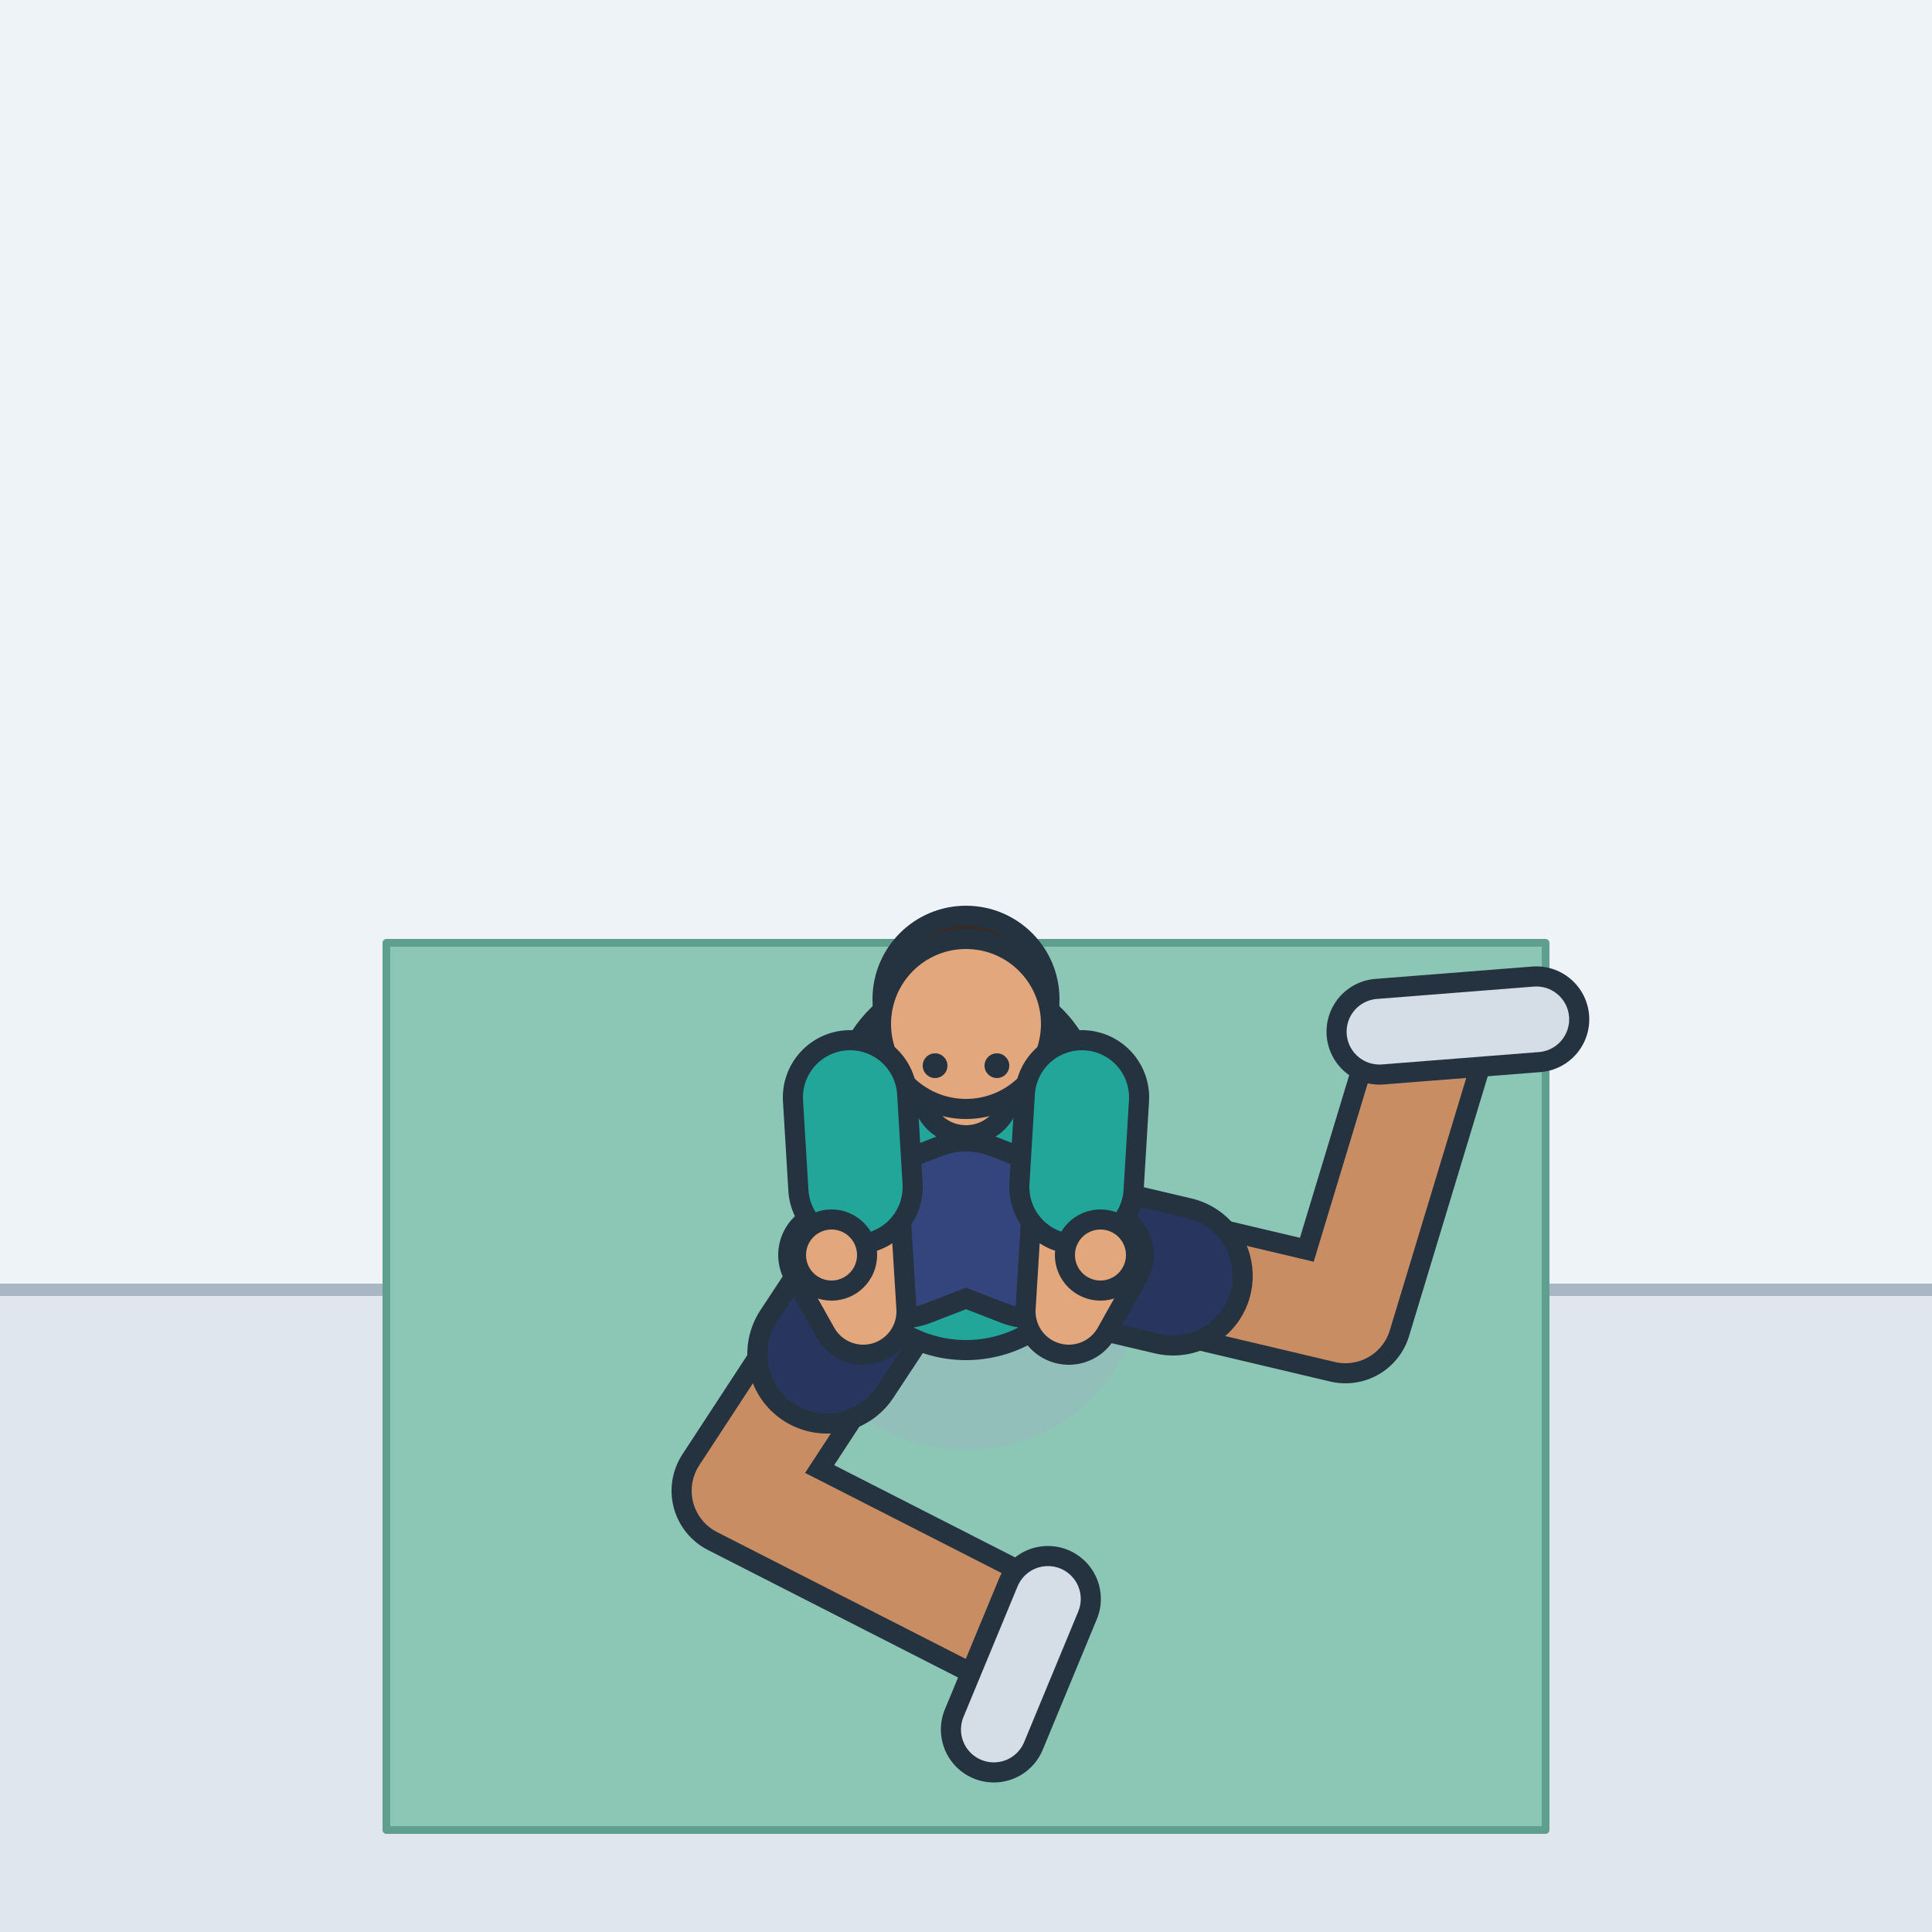
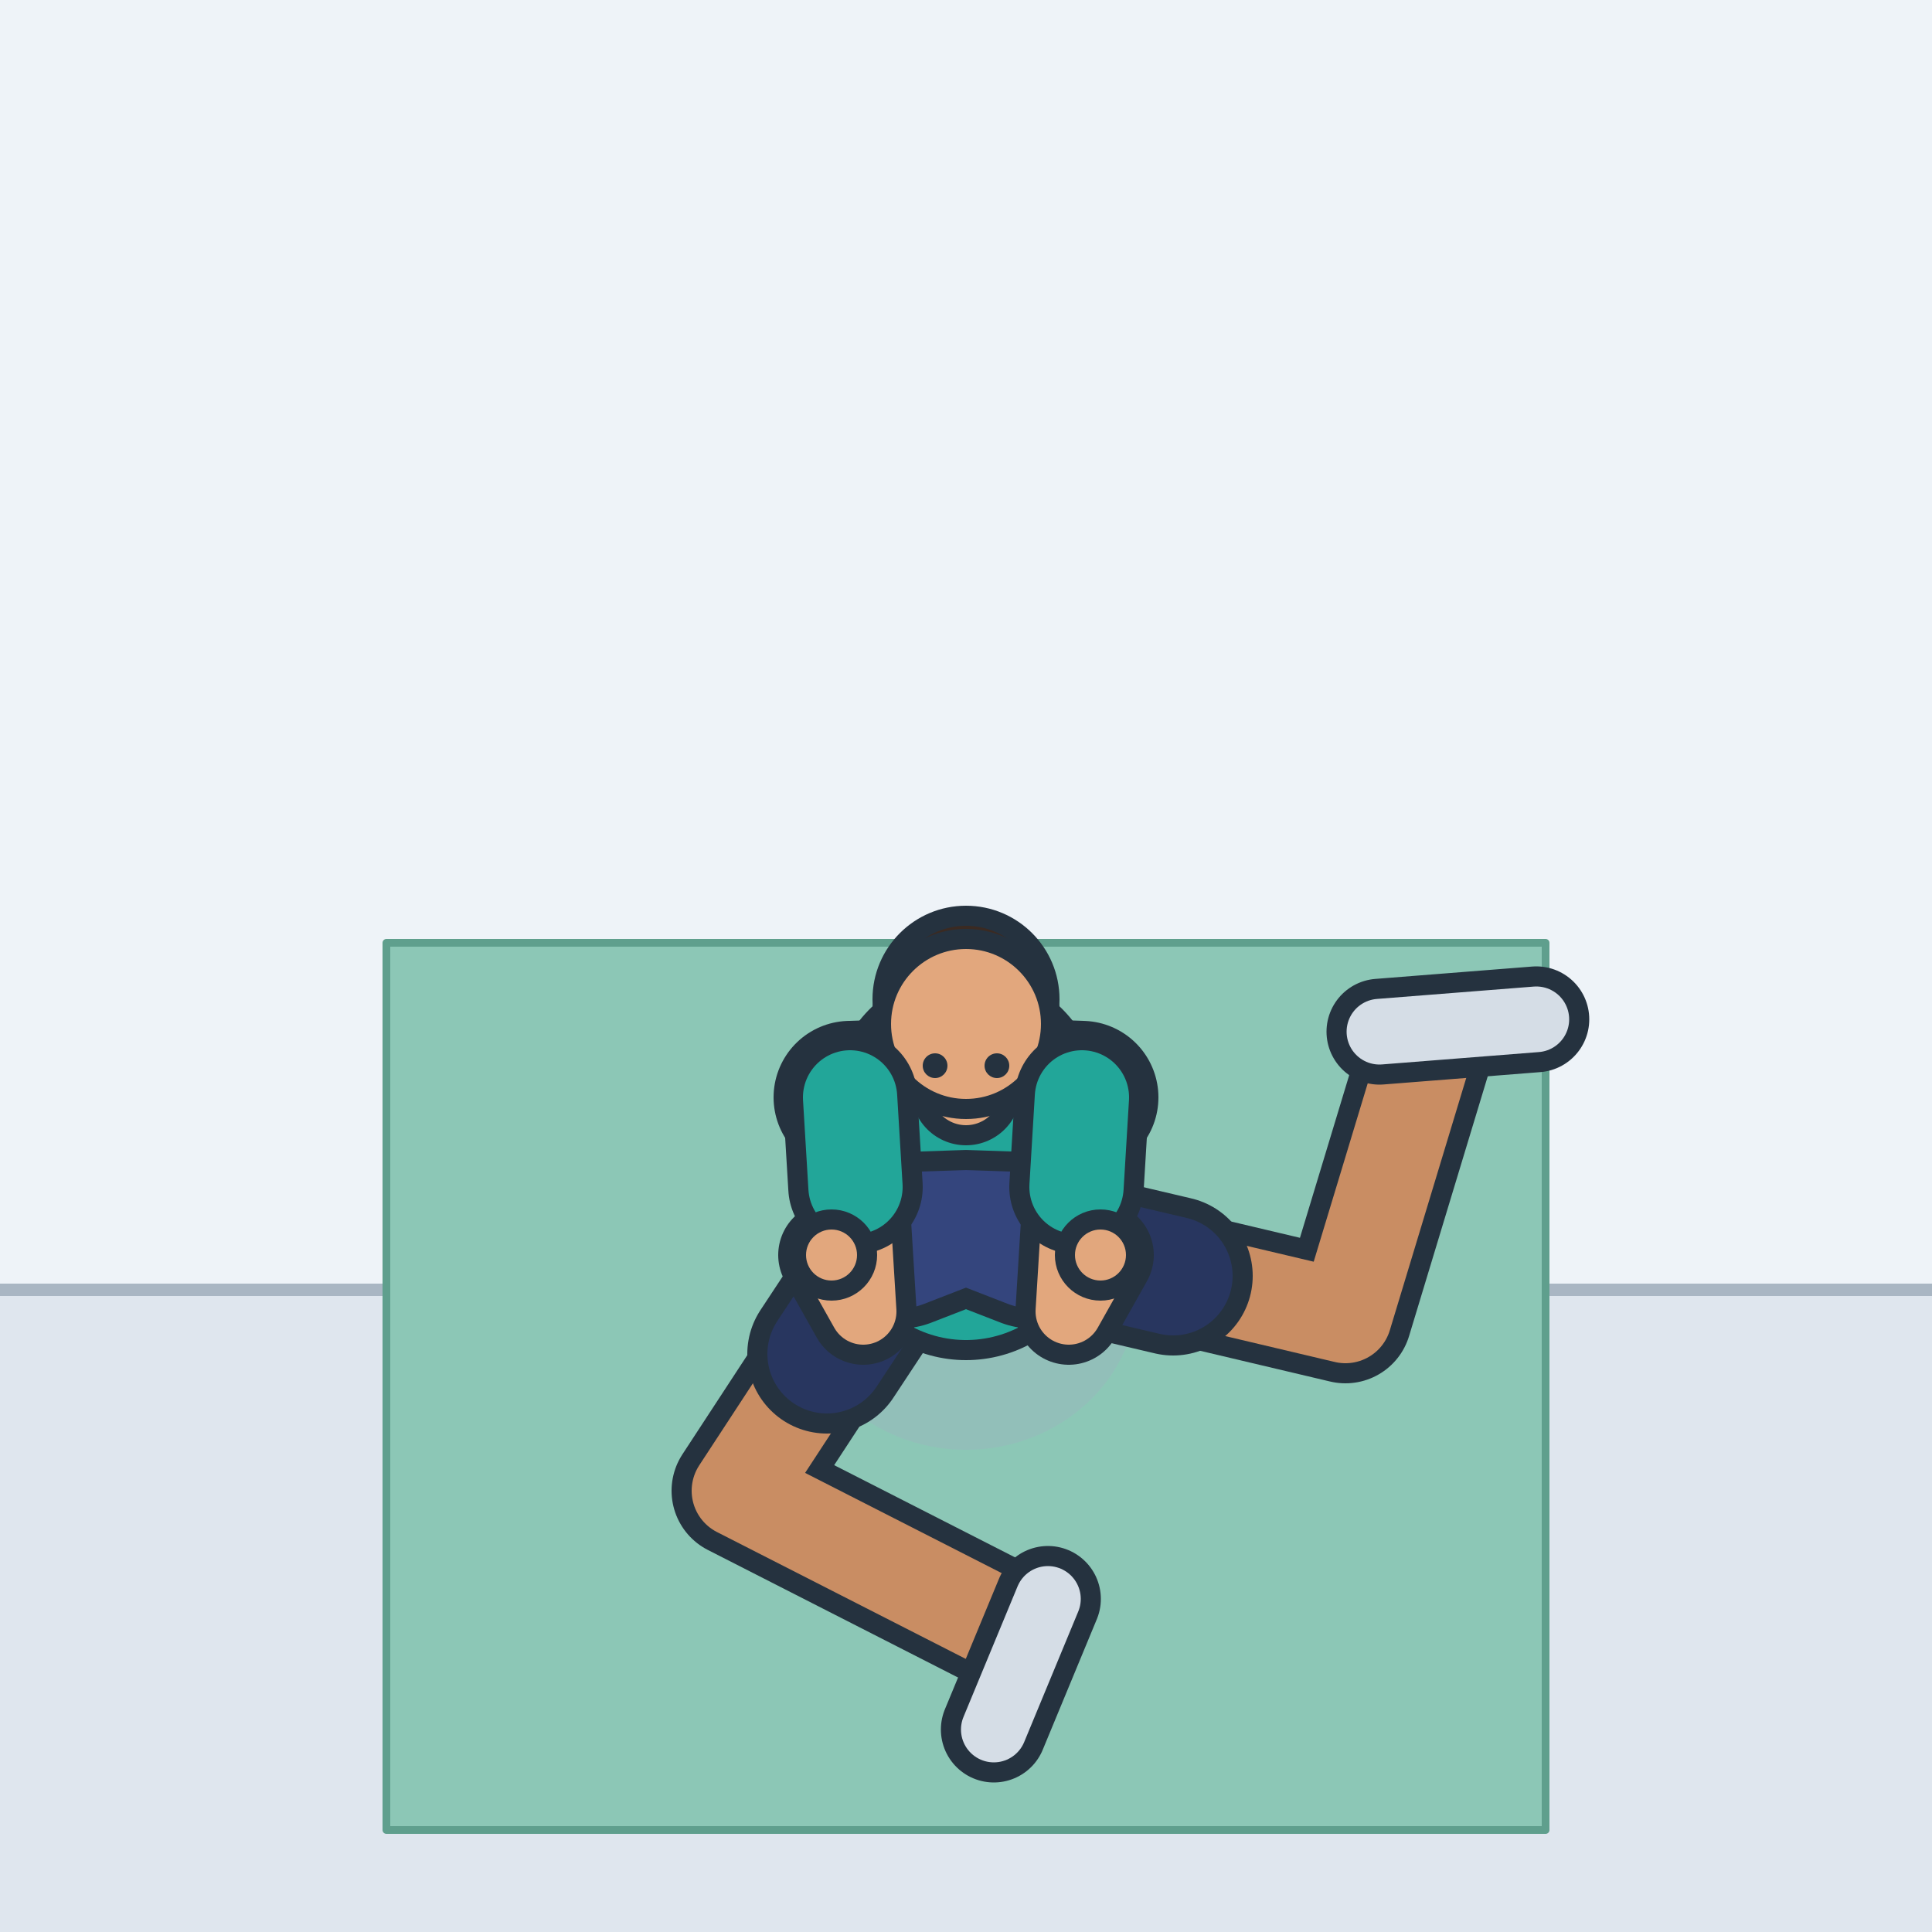
<svg xmlns="http://www.w3.org/2000/svg" width="260" height="260" viewBox="-125 -166.9 250 250" role="img" aria-label="90/90 hip switch">
  <style>.s{display:none}@media (prefers-reduced-motion:reduce){.a{display:none}.s{display:inline}}polyline{fill:none;stroke-linecap:round;stroke-linejoin:round}</style>
  <rect x="-125" y="-166.9" width="250" height="250" fill="#eef3f8" />
  <g class="a">
    <rect x="-125" y="0" width="250" height="83.1" fill="#dfe6ee" />
    <line x1="-125" y1="0" x2="125" y2="0" stroke="#a9b6c3" stroke-width="1.6" />
    <polygon points="75,-44.9 75,69.9 -75,69.9 -75,-44.9" fill="#8cc7b6" stroke="#5f9f8d" stroke-width="1" stroke-linejoin="round" />
    <ellipse cx="0" cy="0" rx="22.2" ry="20.7" fill="#9fb0c0" opacity="0.35">
      <animate attributeName="rx" dur="3s" repeatCount="indefinite" values="22.2;22.2;22.2;22.2;22.2;22.2;22.2;22.2;22.2;22.2;22.2;21.9;21.1;19.7;17.8;15.4;14;14;14;14;14;14;14;14;14;14;14;14;14;14;14;14;14.1;16.7;18.8;20.5;21.6;22.1;22.2;22.2;22.2;22.2;22.2;22.2;22.2;22.2;22.2;22.2;22.1;21.6;20.5;18.8;16.7;14.1;14;14;14;14;14;14;14;14;14;14;14;14;14;14;14;14;15.4;17.8;19.7;21.1;21.9;22.2" />
    </ellipse>
    <defs>
      <polyline id="alegL" points="8.5,-6.1 49.1,3.5 59.7,-31.5">
        <animate attributeName="points" dur="3s" repeatCount="indefinite" values="8.5,-6.1 49.1,3.5 59.7,-31.5;8.5,-6.1 49.1,3.5 59.7,-31.5;8.5,-6.1 49.1,3.5 59.7,-31.5;8.5,-6.1 49.1,3.5 59.7,-31.5;8.5,-6.1 49.1,3.5 59.7,-31.5;8.5,-6.1 49.1,3.5 59.7,-31.5;8.5,-6.1 49.1,3.5 59.7,-31.5;8.5,-6.1 49.1,3.5 59.7,-31.5;8.5,-6.1 49.1,3.5 59.7,-31.5;8.5,-6.1 49.1,3.5 59.7,-31.5;8.5,-6.1 49.1,3.5 59.7,-31.5;8.5,-6.1 49,3.6 59.8,-31.6;8.5,-6.1 49,3.9 60,-31.8;8.5,-6.1 48.8,4.3 60.3,-32;8.5,-6.1 48.6,4.9 60.6,-32.3;8.5,-6.1 48.3,5.7 61,-32.3;8.5,-6.1 47.9,6.6 61.1,-31.9;8.5,-6.1 47.5,7.7 61,-31;8.5,-6.1 46.9,8.8 60.5,-29.3;8.5,-6.1 46.3,10.1 59.3,-26.8;8.5,-6.1 45.5,11.4 57.3,-23.3;8.5,-6.1 44.7,12.7 54.4,-18.8;8.5,-6.1 43.7,14.1 50.6,-13.5;8.5,-6.1 42.7,15.5 45.9,-7.5;8.5,-6.1 41.5,16.8 40.4,-1.2;8.5,-6.1 40.3,18.1 34.4,5.4;8.5,-6.1 39.1,19.3 28.2,11.8;8.5,-6.1 37.9,20.4 22,17.9;8.5,-6.1 36.6,21.5 16.2,23.4;8.5,-6.1 35.4,22.4 11,28.2;8.5,-6.1 34.2,23.2 6.5,32.3;8.5,-6.1 33.1,23.9 2.7,35.6;8.5,-6.1 32.2,24.5 -0.2,38.3;8.5,-6.1 31.3,25 -2.4,40.4;8.5,-6.1 30.6,25.4 -4,42;8.5,-6.1 30.1,25.7 -5,43;8.5,-6.1 29.7,25.9 -5.7,43.7;8.5,-6.1 29.5,26 -6,44.1;8.5,-6.1 29.5,26 -6,44.1;8.5,-6.1 29.5,26 -6,44.1;8.5,-6.1 29.5,26 -6,44.1;8.5,-6.1 29.5,26 -6,44.1;8.5,-6.1 29.5,26 -6,44.1;8.5,-6.1 29.5,26 -6,44.1;8.5,-6.1 29.5,26 -6,44.1;8.5,-6.1 29.5,26 -6,44.1;8.5,-6.1 29.5,26 -6,44.1;8.5,-6.1 29.5,26 -6,44.1;8.5,-6.1 29.5,26 -6,44.1;8.5,-6.1 29.7,25.9 -5.7,43.7;8.5,-6.1 30.1,25.7 -5,43;8.5,-6.1 30.6,25.4 -4,42;8.5,-6.1 31.3,25 -2.4,40.4;8.5,-6.1 32.2,24.5 -0.2,38.3;8.5,-6.1 33.1,23.9 2.7,35.6;8.5,-6.1 34.2,23.2 6.5,32.3;8.5,-6.1 35.4,22.4 11,28.2;8.5,-6.1 36.6,21.5 16.2,23.4;8.5,-6.1 37.9,20.4 22,17.9;8.5,-6.1 39.1,19.3 28.2,11.8;8.5,-6.1 40.3,18.1 34.4,5.4;8.5,-6.1 41.5,16.8 40.4,-1.2;8.5,-6.1 42.7,15.5 45.9,-7.5;8.5,-6.1 43.7,14.1 50.6,-13.5;8.5,-6.1 44.7,12.7 54.4,-18.8;8.5,-6.1 45.5,11.4 57.3,-23.3;8.5,-6.1 46.3,10.1 59.3,-26.8;8.5,-6.1 46.9,8.8 60.5,-29.3;8.5,-6.1 47.5,7.7 61,-31;8.5,-6.1 47.9,6.6 61.1,-31.9;8.5,-6.1 48.3,5.7 61,-32.3;8.5,-6.1 48.6,4.9 60.6,-32.3;8.5,-6.1 48.8,4.3 60.3,-32;8.5,-6.1 49,3.9 60,-31.8;8.5,-6.1 49,3.6 59.8,-31.6;8.5,-6.1 49.1,3.5 59.7,-31.5" />
      </polyline>
      <polyline id="ashortsL" points="8.5,-6.1 26.8,-1.8">
        <animate attributeName="points" dur="3s" repeatCount="indefinite" values="8.5,-6.1 26.8,-1.8;8.5,-6.1 26.8,-1.8;8.5,-6.1 26.8,-1.8;8.5,-6.1 26.8,-1.8;8.5,-6.1 26.8,-1.8;8.5,-6.1 26.8,-1.8;8.5,-6.1 26.8,-1.8;8.5,-6.1 26.8,-1.8;8.5,-6.1 26.8,-1.8;8.5,-6.1 26.8,-1.8;8.5,-6.1 26.8,-1.8;8.5,-6.1 26.7,-1.7;8.5,-6.1 26.7,-1.6;8.5,-6.1 26.6,-1.4;8.5,-6.1 26.5,-1.1;8.5,-6.1 26.4,-0.8;8.5,-6.1 26.3,-0.4;8.5,-6.1 26,0.1;8.5,-6.1 25.8,0.6;8.5,-6.1 25.5,1.2;8.5,-6.1 25.2,1.8;8.5,-6.1 24.8,2.4;8.5,-6.1 24.3,3;8.5,-6.1 23.9,3.6;8.5,-6.1 23.4,4.2;8.5,-6.1 22.8,4.8;8.5,-6.1 22.3,5.3;8.5,-6.1 21.7,5.8;8.5,-6.1 21.1,6.3;8.5,-6.1 20.6,6.7;8.5,-6.1 20.1,7.1;8.5,-6.1 19.6,7.4;8.5,-6.1 19.1,7.7;8.5,-6.1 18.8,7.9;8.5,-6.1 18.5,8.1;8.5,-6.1 18.2,8.2;8.5,-6.1 18,8.3;8.5,-6.1 18,8.3;8.5,-6.1 18,8.3;8.5,-6.1 18,8.3;8.5,-6.1 18,8.3;8.5,-6.1 18,8.3;8.5,-6.1 18,8.3;8.5,-6.1 18,8.3;8.5,-6.1 18,8.3;8.5,-6.1 18,8.3;8.5,-6.1 18,8.3;8.5,-6.1 18,8.3;8.5,-6.1 18,8.3;8.5,-6.1 18,8.3;8.5,-6.1 18.2,8.2;8.5,-6.1 18.5,8.1;8.5,-6.1 18.8,7.9;8.5,-6.1 19.1,7.7;8.5,-6.1 19.6,7.4;8.5,-6.1 20.1,7.1;8.5,-6.1 20.6,6.7;8.5,-6.1 21.1,6.3;8.5,-6.1 21.7,5.8;8.5,-6.1 22.3,5.3;8.5,-6.1 22.8,4.8;8.5,-6.1 23.4,4.2;8.5,-6.1 23.9,3.6;8.5,-6.1 24.3,3;8.5,-6.1 24.8,2.4;8.5,-6.1 25.2,1.8;8.5,-6.1 25.5,1.2;8.5,-6.1 25.8,0.6;8.5,-6.1 26,0.1;8.5,-6.1 26.3,-0.4;8.5,-6.1 26.4,-0.8;8.5,-6.1 26.5,-1.1;8.5,-6.1 26.6,-1.4;8.5,-6.1 26.7,-1.6;8.5,-6.1 26.7,-1.7;8.5,-6.1 26.8,-1.8" />
      </polyline>
      <polyline id="afootL" points="53.5,-33.4 73.8,-35">
        <animate attributeName="points" dur="3s" repeatCount="indefinite" values="53.5,-33.4 73.8,-35;53.5,-33.4 73.8,-35;53.5,-33.4 73.8,-35;53.5,-33.4 73.8,-35;53.5,-33.4 73.8,-35;53.5,-33.4 73.8,-35;53.5,-33.4 73.8,-35;53.5,-33.4 73.8,-35;53.5,-33.4 73.8,-35;53.5,-33.4 73.8,-35;53.5,-33.4 73.8,-35;53.5,-33.5 73.9,-35.1;53.8,-33.8 74.2,-35.3;54.1,-34.2 74.5,-35.5;54.5,-34.5 74.9,-35.7;54.9,-34.7 75.3,-35.5;55.2,-34.6 75.5,-34.9;55.2,-33.8 75.3,-33.6;54.7,-32.4 74.6,-31.4;53.6,-30 73.1,-28.1;51.8,-26.7 70.7,-23.7;49,-22.5 67.2,-18.2;45.3,-17.3 62.7,-11.7;40.6,-11.5 57.1,-4.4;35.2,-5.2 50.7,3.3;29.3,1.3 43.6,11.1;23.1,7.7 36.3,18.8;17,13.7 29.1,26;11.2,19.2 22.3,32.5;6,24 16.2,38.2;1.5,28.1 11,43;-2.2,31.5 6.6,47;-5,34.2 3.2,50.1;-7.2,36.3 0.6,52.6;-8.7,37.8 -1.2,54.4;-9.7,38.9 -2.5,55.7;-10.3,39.6 -3.2,56.5;-10.6,39.9 -3.6,56.9;-10.6,40 -3.6,56.9;-10.6,40 -3.6,56.9;-10.6,40 -3.6,56.9;-10.6,40 -3.6,56.9;-10.6,40 -3.6,56.9;-10.6,40 -3.6,56.9;-10.6,40 -3.6,56.9;-10.6,40 -3.6,56.9;-10.6,40 -3.6,56.9;-10.6,40 -3.6,56.9;-10.6,39.9 -3.6,56.9;-10.3,39.6 -3.2,56.5;-9.7,38.9 -2.5,55.7;-8.7,37.8 -1.2,54.4;-7.2,36.3 0.6,52.6;-5,34.2 3.2,50.1;-2.2,31.5 6.6,47;1.5,28.1 11,43;6,24 16.2,38.2;11.2,19.2 22.3,32.5;17,13.7 29.1,26;23.1,7.7 36.3,18.8;29.3,1.3 43.6,11.1;35.2,-5.2 50.7,3.3;40.6,-11.5 57.1,-4.4;45.3,-17.3 62.7,-11.7;49,-22.5 67.2,-18.2;51.8,-26.7 70.7,-23.7;53.6,-30 73.1,-28.1;54.7,-32.4 74.6,-31.4;55.2,-33.8 75.3,-33.6;55.2,-34.6 75.5,-34.9;54.9,-34.7 75.3,-35.5;54.5,-34.5 74.9,-35.7;54.1,-34.2 74.5,-35.5;53.8,-33.8 74.2,-35.3;53.5,-33.5 73.9,-35.1;53.5,-33.4 73.8,-35" />
      </polyline>
      <polyline id="alegR" points="-8.5,-6.1 -29.5,26 6,44.1">
        <animate attributeName="points" dur="3s" repeatCount="indefinite" values="-8.5,-6.1 -29.5,26 6,44.1;-8.5,-6.1 -29.5,26 6,44.1;-8.5,-6.1 -29.5,26 6,44.1;-8.5,-6.1 -29.5,26 6,44.1;-8.5,-6.1 -29.5,26 6,44.1;-8.5,-6.1 -29.5,26 6,44.1;-8.5,-6.1 -29.5,26 6,44.1;-8.5,-6.1 -29.5,26 6,44.1;-8.5,-6.1 -29.5,26 6,44.1;-8.5,-6.1 -29.5,26 6,44.1;-8.5,-6.1 -29.5,26 6,44.1;-8.5,-6.1 -29.6,26 5.9,43.9;-8.5,-6.1 -29.9,25.8 5.4,43.4;-8.5,-6.1 -30.3,25.6 4.6,42.6;-8.5,-6.1 -30.9,25.2 3.3,41.2;-8.5,-6.1 -31.7,24.8 1.4,39.4;-8.5,-6.1 -32.6,24.2 -1.2,37.1;-8.5,-6.1 -33.7,23.6 -4.5,34;-8.5,-6.1 -34.8,22.8 -8.6,30.3;-8.5,-6.1 -36,21.9 -13.5,25.9;-8.5,-6.1 -37.2,21 -19.1,20.7;-8.5,-6.1 -38.5,19.9 -25.1,14.9;-8.5,-6.1 -39.7,18.7 -31.3,8.6;-8.5,-6.1 -40.9,17.4 -37.5,2.1;-8.5,-6.1 -42.1,16.1 -43.2,-4.4;-8.5,-6.1 -43.2,14.8 -48.3,-10.6;-8.5,-6.1 -44.2,13.4 -52.6,-16.3;-8.5,-6.1 -45.1,12.1 -56,-21.2;-8.5,-6.1 -45.9,10.7 -58.4,-25.2;-8.5,-6.1 -46.6,9.5 -60,-28.2;-8.5,-6.1 -47.2,8.2 -60.8,-30.3;-8.5,-6.1 -47.7,7.1 -61.1,-31.6;-8.5,-6.1 -48.1,6.2 -61.1,-32.2;-8.5,-6.1 -48.5,5.3 -60.8,-32.3;-8.5,-6.1 -48.7,4.6 -60.5,-32.2;-8.5,-6.1 -48.9,4.1 -60.1,-31.9;-8.5,-6.1 -49,3.7 -59.8,-31.6;-8.5,-6.1 -49.1,3.5 -59.7,-31.5;-8.5,-6.1 -49.1,3.5 -59.7,-31.5;-8.5,-6.1 -49.1,3.5 -59.7,-31.5;-8.5,-6.1 -49.1,3.5 -59.7,-31.5;-8.5,-6.1 -49.1,3.5 -59.7,-31.5;-8.5,-6.1 -49.1,3.5 -59.7,-31.5;-8.5,-6.1 -49.1,3.5 -59.7,-31.5;-8.5,-6.1 -49.1,3.5 -59.7,-31.5;-8.5,-6.1 -49.1,3.5 -59.7,-31.5;-8.5,-6.1 -49.1,3.5 -59.7,-31.5;-8.5,-6.1 -49.1,3.5 -59.7,-31.5;-8.5,-6.1 -49.1,3.5 -59.7,-31.5;-8.5,-6.1 -49,3.7 -59.8,-31.6;-8.5,-6.1 -48.9,4.1 -60.1,-31.9;-8.5,-6.1 -48.7,4.6 -60.5,-32.2;-8.5,-6.1 -48.5,5.3 -60.8,-32.3;-8.5,-6.1 -48.1,6.2 -61.1,-32.2;-8.5,-6.1 -47.7,7.1 -61.1,-31.6;-8.5,-6.1 -47.2,8.2 -60.8,-30.3;-8.5,-6.1 -46.6,9.5 -60,-28.2;-8.5,-6.1 -45.9,10.7 -58.4,-25.2;-8.5,-6.1 -45.1,12.1 -56,-21.2;-8.5,-6.1 -44.2,13.4 -52.6,-16.3;-8.5,-6.1 -43.2,14.8 -48.3,-10.6;-8.5,-6.1 -42.1,16.1 -43.2,-4.4;-8.5,-6.1 -40.9,17.4 -37.5,2.1;-8.5,-6.1 -39.7,18.7 -31.3,8.6;-8.5,-6.1 -38.5,19.9 -25.1,14.9;-8.5,-6.1 -37.2,21 -19.1,20.7;-8.5,-6.1 -36,21.9 -13.5,25.9;-8.5,-6.1 -34.8,22.8 -8.6,30.3;-8.5,-6.1 -33.7,23.6 -4.5,34;-8.5,-6.1 -32.6,24.2 -1.2,37.1;-8.5,-6.1 -31.7,24.8 1.4,39.4;-8.5,-6.1 -30.9,25.2 3.3,41.2;-8.5,-6.1 -30.3,25.6 4.6,42.6;-8.5,-6.1 -29.9,25.8 5.4,43.4;-8.5,-6.1 -29.6,26 5.9,43.9;-8.5,-6.1 -29.5,26 6,44.1" />
      </polyline>
      <polyline id="ashortsR" points="-8.5,-6.1 -18,8.3">
        <animate attributeName="points" dur="3s" repeatCount="indefinite" values="-8.5,-6.1 -18,8.3;-8.5,-6.1 -18,8.3;-8.5,-6.1 -18,8.3;-8.5,-6.1 -18,8.3;-8.5,-6.1 -18,8.3;-8.5,-6.1 -18,8.3;-8.5,-6.1 -18,8.3;-8.5,-6.1 -18,8.3;-8.5,-6.1 -18,8.3;-8.5,-6.1 -18,8.3;-8.5,-6.1 -18,8.3;-8.5,-6.1 -18,8.3;-8.5,-6.1 -18.1,8.3;-8.5,-6.1 -18.3,8.2;-8.5,-6.1 -18.6,8;-8.5,-6.1 -19,7.8;-8.5,-6.1 -19.4,7.6;-8.5,-6.1 -19.8,7.3;-8.5,-6.1 -20.3,6.9;-8.5,-6.1 -20.9,6.5;-8.5,-6.1 -21.4,6.1;-8.5,-6.1 -22,5.6;-8.5,-6.1 -22.6,5.1;-8.5,-6.1 -23.1,4.5;-8.5,-6.1 -23.6,3.9;-8.5,-6.1 -24.1,3.3;-8.5,-6.1 -24.6,2.7;-8.5,-6.1 -25,2.1;-8.5,-6.1 -25.3,1.5;-8.5,-6.1 -25.7,0.9;-8.5,-6.1 -25.9,0.4;-8.5,-6.1 -26.2,-0.1;-8.5,-6.1 -26.3,-0.6;-8.5,-6.1 -26.5,-1;-8.5,-6.1 -26.6,-1.3;-8.5,-6.1 -26.7,-1.5;-8.5,-6.1 -26.7,-1.7;-8.5,-6.1 -26.8,-1.8;-8.5,-6.1 -26.8,-1.8;-8.5,-6.1 -26.8,-1.8;-8.5,-6.1 -26.8,-1.8;-8.5,-6.1 -26.8,-1.8;-8.5,-6.1 -26.8,-1.8;-8.5,-6.1 -26.8,-1.8;-8.5,-6.1 -26.8,-1.8;-8.5,-6.1 -26.8,-1.8;-8.5,-6.1 -26.8,-1.8;-8.5,-6.1 -26.8,-1.8;-8.5,-6.1 -26.8,-1.8;-8.5,-6.1 -26.7,-1.7;-8.5,-6.1 -26.7,-1.5;-8.5,-6.1 -26.6,-1.3;-8.5,-6.1 -26.5,-1;-8.5,-6.1 -26.3,-0.6;-8.5,-6.1 -26.2,-0.1;-8.5,-6.1 -25.9,0.4;-8.5,-6.1 -25.7,0.9;-8.5,-6.1 -25.3,1.5;-8.5,-6.1 -25,2.1;-8.5,-6.1 -24.6,2.7;-8.5,-6.1 -24.1,3.3;-8.5,-6.1 -23.6,3.9;-8.5,-6.1 -23.1,4.5;-8.5,-6.1 -22.6,5.1;-8.5,-6.1 -22,5.6;-8.5,-6.1 -21.4,6.1;-8.5,-6.1 -20.9,6.5;-8.5,-6.1 -20.3,6.9;-8.5,-6.1 -19.8,7.3;-8.5,-6.1 -19.4,7.6;-8.5,-6.1 -19,7.8;-8.5,-6.1 -18.6,8;-8.5,-6.1 -18.3,8.2;-8.5,-6.1 -18.1,8.3;-8.5,-6.1 -18,8.3;-8.5,-6.1 -18,8.3" />
      </polyline>
      <polyline id="afootR" points="10.6,40 3.6,56.9">
        <animate attributeName="points" dur="3s" repeatCount="indefinite" values="10.6,40 3.6,56.9;10.6,40 3.6,56.9;10.6,40 3.6,56.9;10.6,40 3.6,56.9;10.6,40 3.6,56.9;10.6,40 3.6,56.9;10.6,40 3.6,56.9;10.6,40 3.6,56.9;10.6,40 3.6,56.9;10.6,40 3.6,56.9;10.6,40 3.6,56.9;10.5,39.8 3.5,56.7;10.1,39.3 2.9,56.1;9.3,38.4 1.9,55.1;8,37.1 0.4,53.6;6.2,35.3 -1.8,51.4;3.7,32.9 -4.8,48.6;0.4,29.9 -8.7,45.1;-3.7,26.1 -13.5,40.7;-8.5,21.7 -19.2,35.4;-14.1,16.5 -25.7,29.3;-20,10.7 -32.7,22.5;-26.2,4.5 -40,15;-32.3,-2 -47.2,7.2;-38,-8.4 -54,-0.6;-43.1,-14.5 -60,-8.1;-47.2,-20 -65.1,-15;-50.5,-24.7 -69.1,-21;-52.8,-28.5 -72,-26;-54.3,-31.3 -74,-29.9;-55,-33.2 -75,-32.6;-55.2,-34.3 -75.5,-34.3;-55.1,-34.7 -75.4,-35.3;-54.7,-34.7 -75.1,-35.6;-54.3,-34.4 -74.7,-35.6;-53.9,-34 -74.3,-35.4;-53.6,-33.6 -74,-35.2;-53.5,-33.5 -73.9,-35;-53.5,-33.4 -73.8,-35;-53.5,-33.4 -73.8,-35;-53.5,-33.4 -73.8,-35;-53.5,-33.4 -73.8,-35;-53.5,-33.4 -73.8,-35;-53.5,-33.4 -73.8,-35;-53.5,-33.4 -73.8,-35;-53.5,-33.4 -73.8,-35;-53.5,-33.4 -73.8,-35;-53.5,-33.4 -73.8,-35;-53.5,-33.5 -73.9,-35;-53.6,-33.6 -74,-35.2;-53.9,-34 -74.3,-35.4;-54.3,-34.4 -74.7,-35.6;-54.7,-34.7 -75.1,-35.6;-55.1,-34.7 -75.4,-35.3;-55.2,-34.3 -75.5,-34.3;-55,-33.2 -75,-32.6;-54.3,-31.3 -74,-29.9;-52.8,-28.5 -72,-26;-50.5,-24.7 -69.1,-21;-47.2,-20 -65.1,-15;-43.1,-14.5 -60,-8.1;-38,-8.4 -54,-0.6;-32.3,-2 -47.2,7.2;-26.2,4.5 -40,15;-20,10.7 -32.7,22.5;-14.1,16.5 -25.7,29.3;-8.5,21.7 -19.2,35.4;-3.7,26.1 -13.5,40.7;0.4,29.9 -8.7,45.1;3.7,32.9 -4.8,48.6;6.2,35.3 -1.8,51.4;8,37.1 0.4,53.6;9.3,38.4 1.9,55.1;10.1,39.3 2.9,56.1;10.5,39.8 3.5,56.7;10.6,40 3.6,56.9" />
      </polyline>
      <polyline id="atorso" points="0,-8.5 0,-16.4 0,-23.9" />
      <polyline id="apelvis" points="8.5,-6.1 0,-9.4 -8.5,-6.1" />
+       <polyline id="ayoke" points="15,-24.9 0,-25.4 -15,-24.9" />
      <polyline id="aneck" points="0,-25.8 0,-30.5" />
      <circle id="ahair" r="10.8" cx="0" cy="-37.6" />
      <circle id="ahead" r="11" cx="0" cy="-34.4" />
      <circle id="aeyeR" r="1.6" cx="-4" cy="-29" />
      <circle id="aeyeL" r="1.6" cx="4" cy="-29" />
      <polyline id="aarmL" points="15,-24.9 13.3,2.8 17.4,-4.5" />
      <polyline id="asleeveL" points="15,-24.9 14.3,-13.3" />
      <circle id="ahandL" r="4.6" cx="17.4" cy="-4.5" />
      <polyline id="aarmR" points="-15,-24.9 -13.3,2.8 -17.4,-4.5" />
      <polyline id="asleeveR" points="-15,-24.9 -14.3,-13.3" />
      <circle id="ahandR" r="4.6" cx="-17.4" cy="-4.5" />
    </defs>
    <use href="#alegL" stroke="#25323f" stroke-width="17.2" />
    <use href="#alegL" stroke="#c98d63" stroke-width="12" />
    <use href="#ashortsL" stroke="#25323f" stroke-width="20.6" />
    <use href="#ashortsL" stroke="#28365f" stroke-width="15.4" />
    <use href="#afootL" stroke="#25323f" stroke-width="13.7" />
    <use href="#afootL" stroke="#d5dde6" stroke-width="8.5" />
    <use href="#alegR" stroke="#25323f" stroke-width="17.2" />
    <use href="#alegR" stroke="#c98d63" stroke-width="12" />
    <use href="#ashortsR" stroke="#25323f" stroke-width="20.6" />
    <use href="#ashortsR" stroke="#28365f" stroke-width="15.4" />
    <use href="#afootR" stroke="#25323f" stroke-width="13.7" />
    <use href="#afootR" stroke="#d5dde6" stroke-width="8.5" />
    <use href="#atorso" stroke="#25323f" stroke-width="35.2" />
    <use href="#atorso" stroke="#22a699" stroke-width="30" />
    <use href="#apelvis" stroke="#25323f" stroke-width="22.2" />
    <use href="#apelvis" stroke="#34457d" stroke-width="17" />
+     <use href="#ayoke" stroke="#25323f" stroke-width="19.8" />
+     <use href="#ayoke" stroke="#22a699" stroke-width="14.6" />
    <use href="#aneck" stroke="#25323f" stroke-width="14.2" />
    <use href="#aneck" stroke="#e2a77d" stroke-width="9" />
    <use href="#ahair" fill="#3a2a22" stroke="#25323f" stroke-width="2.6" />
    <use href="#ahead" fill="#e2a77d" stroke="#25323f" stroke-width="2.6" />
    <use href="#aeyeR" fill="#25323f" />
    <use href="#aeyeL" fill="#25323f" />
    <use href="#aarmL" stroke="#25323f" stroke-width="13.8" />
    <use href="#aarmL" stroke="#e2a77d" stroke-width="8.6" />
    <use href="#asleeveL" stroke="#25323f" stroke-width="17.4" />
    <use href="#asleeveL" stroke="#22a699" stroke-width="12.2" />
    <use href="#ahandL" fill="#e2a77d" stroke="#25323f" stroke-width="2.6" />
    <use href="#aarmR" stroke="#25323f" stroke-width="13.8" />
    <use href="#aarmR" stroke="#e2a77d" stroke-width="8.6" />
    <use href="#asleeveR" stroke="#25323f" stroke-width="17.4" />
    <use href="#asleeveR" stroke="#22a699" stroke-width="12.2" />
    <use href="#ahandR" fill="#e2a77d" stroke="#25323f" stroke-width="2.6" />
  </g>
  <g class="s">
    <rect x="-125" y="0" width="250" height="83.1" fill="#dfe6ee" />
    <line x1="-125" y1="0" x2="125" y2="0" stroke="#a9b6c3" stroke-width="1.6" />
    <polygon points="75,-44.9 75,69.9 -75,69.9 -75,-44.9" fill="#8cc7b6" stroke="#5f9f8d" stroke-width="1" stroke-linejoin="round" />
    <ellipse cx="0" cy="0" rx="22.2" ry="20.7" fill="#9fb0c0" opacity="0.35" />
    <defs>
      <polyline id="slegL" points="8.5,-6.1 49.1,3.5 59.7,-31.5" />
      <polyline id="sshortsL" points="8.5,-6.1 26.8,-1.8" />
      <polyline id="sfootL" points="53.5,-33.4 73.8,-35" />
      <polyline id="slegR" points="-8.5,-6.1 -29.5,26 6,44.1" />
      <polyline id="sshortsR" points="-8.5,-6.1 -18,8.3" />
      <polyline id="sfootR" points="10.6,40 3.6,56.9" />
      <polyline id="storso" points="0,-8.5 0,-16.4 0,-23.9" />
      <polyline id="spelvis" points="8.5,-6.1 0,-9.4 -8.5,-6.1" />
+       <polyline id="syoke" points="15,-24.9 0,-25.4 -15,-24.9" />
      <polyline id="sneck" points="0,-25.8 0,-30.5" />
      <circle id="shair" r="10.8" cx="0" cy="-37.6" />
      <circle id="shead" r="11" cx="0" cy="-34.4" />
      <circle id="seyeR" r="1.6" cx="-4" cy="-29" />
      <circle id="seyeL" r="1.6" cx="4" cy="-29" />
      <polyline id="sarmL" points="15,-24.9 13.3,2.8 17.4,-4.5" />
      <polyline id="ssleeveL" points="15,-24.9 14.3,-13.3" />
      <circle id="shandL" r="4.6" cx="17.4" cy="-4.5" />
      <polyline id="sarmR" points="-15,-24.9 -13.3,2.8 -17.4,-4.5" />
      <polyline id="ssleeveR" points="-15,-24.9 -14.3,-13.3" />
      <circle id="shandR" r="4.6" cx="-17.4" cy="-4.5" />
    </defs>
    <use href="#slegL" stroke="#25323f" stroke-width="17.2" />
    <use href="#slegL" stroke="#c98d63" stroke-width="12" />
    <use href="#sshortsL" stroke="#25323f" stroke-width="20.6" />
    <use href="#sshortsL" stroke="#28365f" stroke-width="15.4" />
    <use href="#sfootL" stroke="#25323f" stroke-width="13.7" />
    <use href="#sfootL" stroke="#d5dde6" stroke-width="8.5" />
    <use href="#slegR" stroke="#25323f" stroke-width="17.2" />
    <use href="#slegR" stroke="#c98d63" stroke-width="12" />
    <use href="#sshortsR" stroke="#25323f" stroke-width="20.6" />
    <use href="#sshortsR" stroke="#28365f" stroke-width="15.4" />
    <use href="#sfootR" stroke="#25323f" stroke-width="13.7" />
    <use href="#sfootR" stroke="#d5dde6" stroke-width="8.5" />
    <use href="#storso" stroke="#25323f" stroke-width="35.2" />
    <use href="#storso" stroke="#22a699" stroke-width="30" />
    <use href="#spelvis" stroke="#25323f" stroke-width="22.2" />
    <use href="#spelvis" stroke="#34457d" stroke-width="17" />
+     <use href="#syoke" stroke="#25323f" stroke-width="19.8" />
+     <use href="#syoke" stroke="#22a699" stroke-width="14.6" />
    <use href="#sneck" stroke="#25323f" stroke-width="14.2" />
    <use href="#sneck" stroke="#e2a77d" stroke-width="9" />
    <use href="#shair" fill="#3a2a22" stroke="#25323f" stroke-width="2.6" />
    <use href="#shead" fill="#e2a77d" stroke="#25323f" stroke-width="2.6" />
    <use href="#seyeR" fill="#25323f" />
    <use href="#seyeL" fill="#25323f" />
    <use href="#sarmL" stroke="#25323f" stroke-width="13.8" />
    <use href="#sarmL" stroke="#e2a77d" stroke-width="8.6" />
    <use href="#ssleeveL" stroke="#25323f" stroke-width="17.4" />
    <use href="#ssleeveL" stroke="#22a699" stroke-width="12.2" />
    <use href="#shandL" fill="#e2a77d" stroke="#25323f" stroke-width="2.6" />
    <use href="#sarmR" stroke="#25323f" stroke-width="13.8" />
    <use href="#sarmR" stroke="#e2a77d" stroke-width="8.6" />
    <use href="#ssleeveR" stroke="#25323f" stroke-width="17.4" />
    <use href="#ssleeveR" stroke="#22a699" stroke-width="12.2" />
    <use href="#shandR" fill="#e2a77d" stroke="#25323f" stroke-width="2.6" />
  </g>
</svg>
